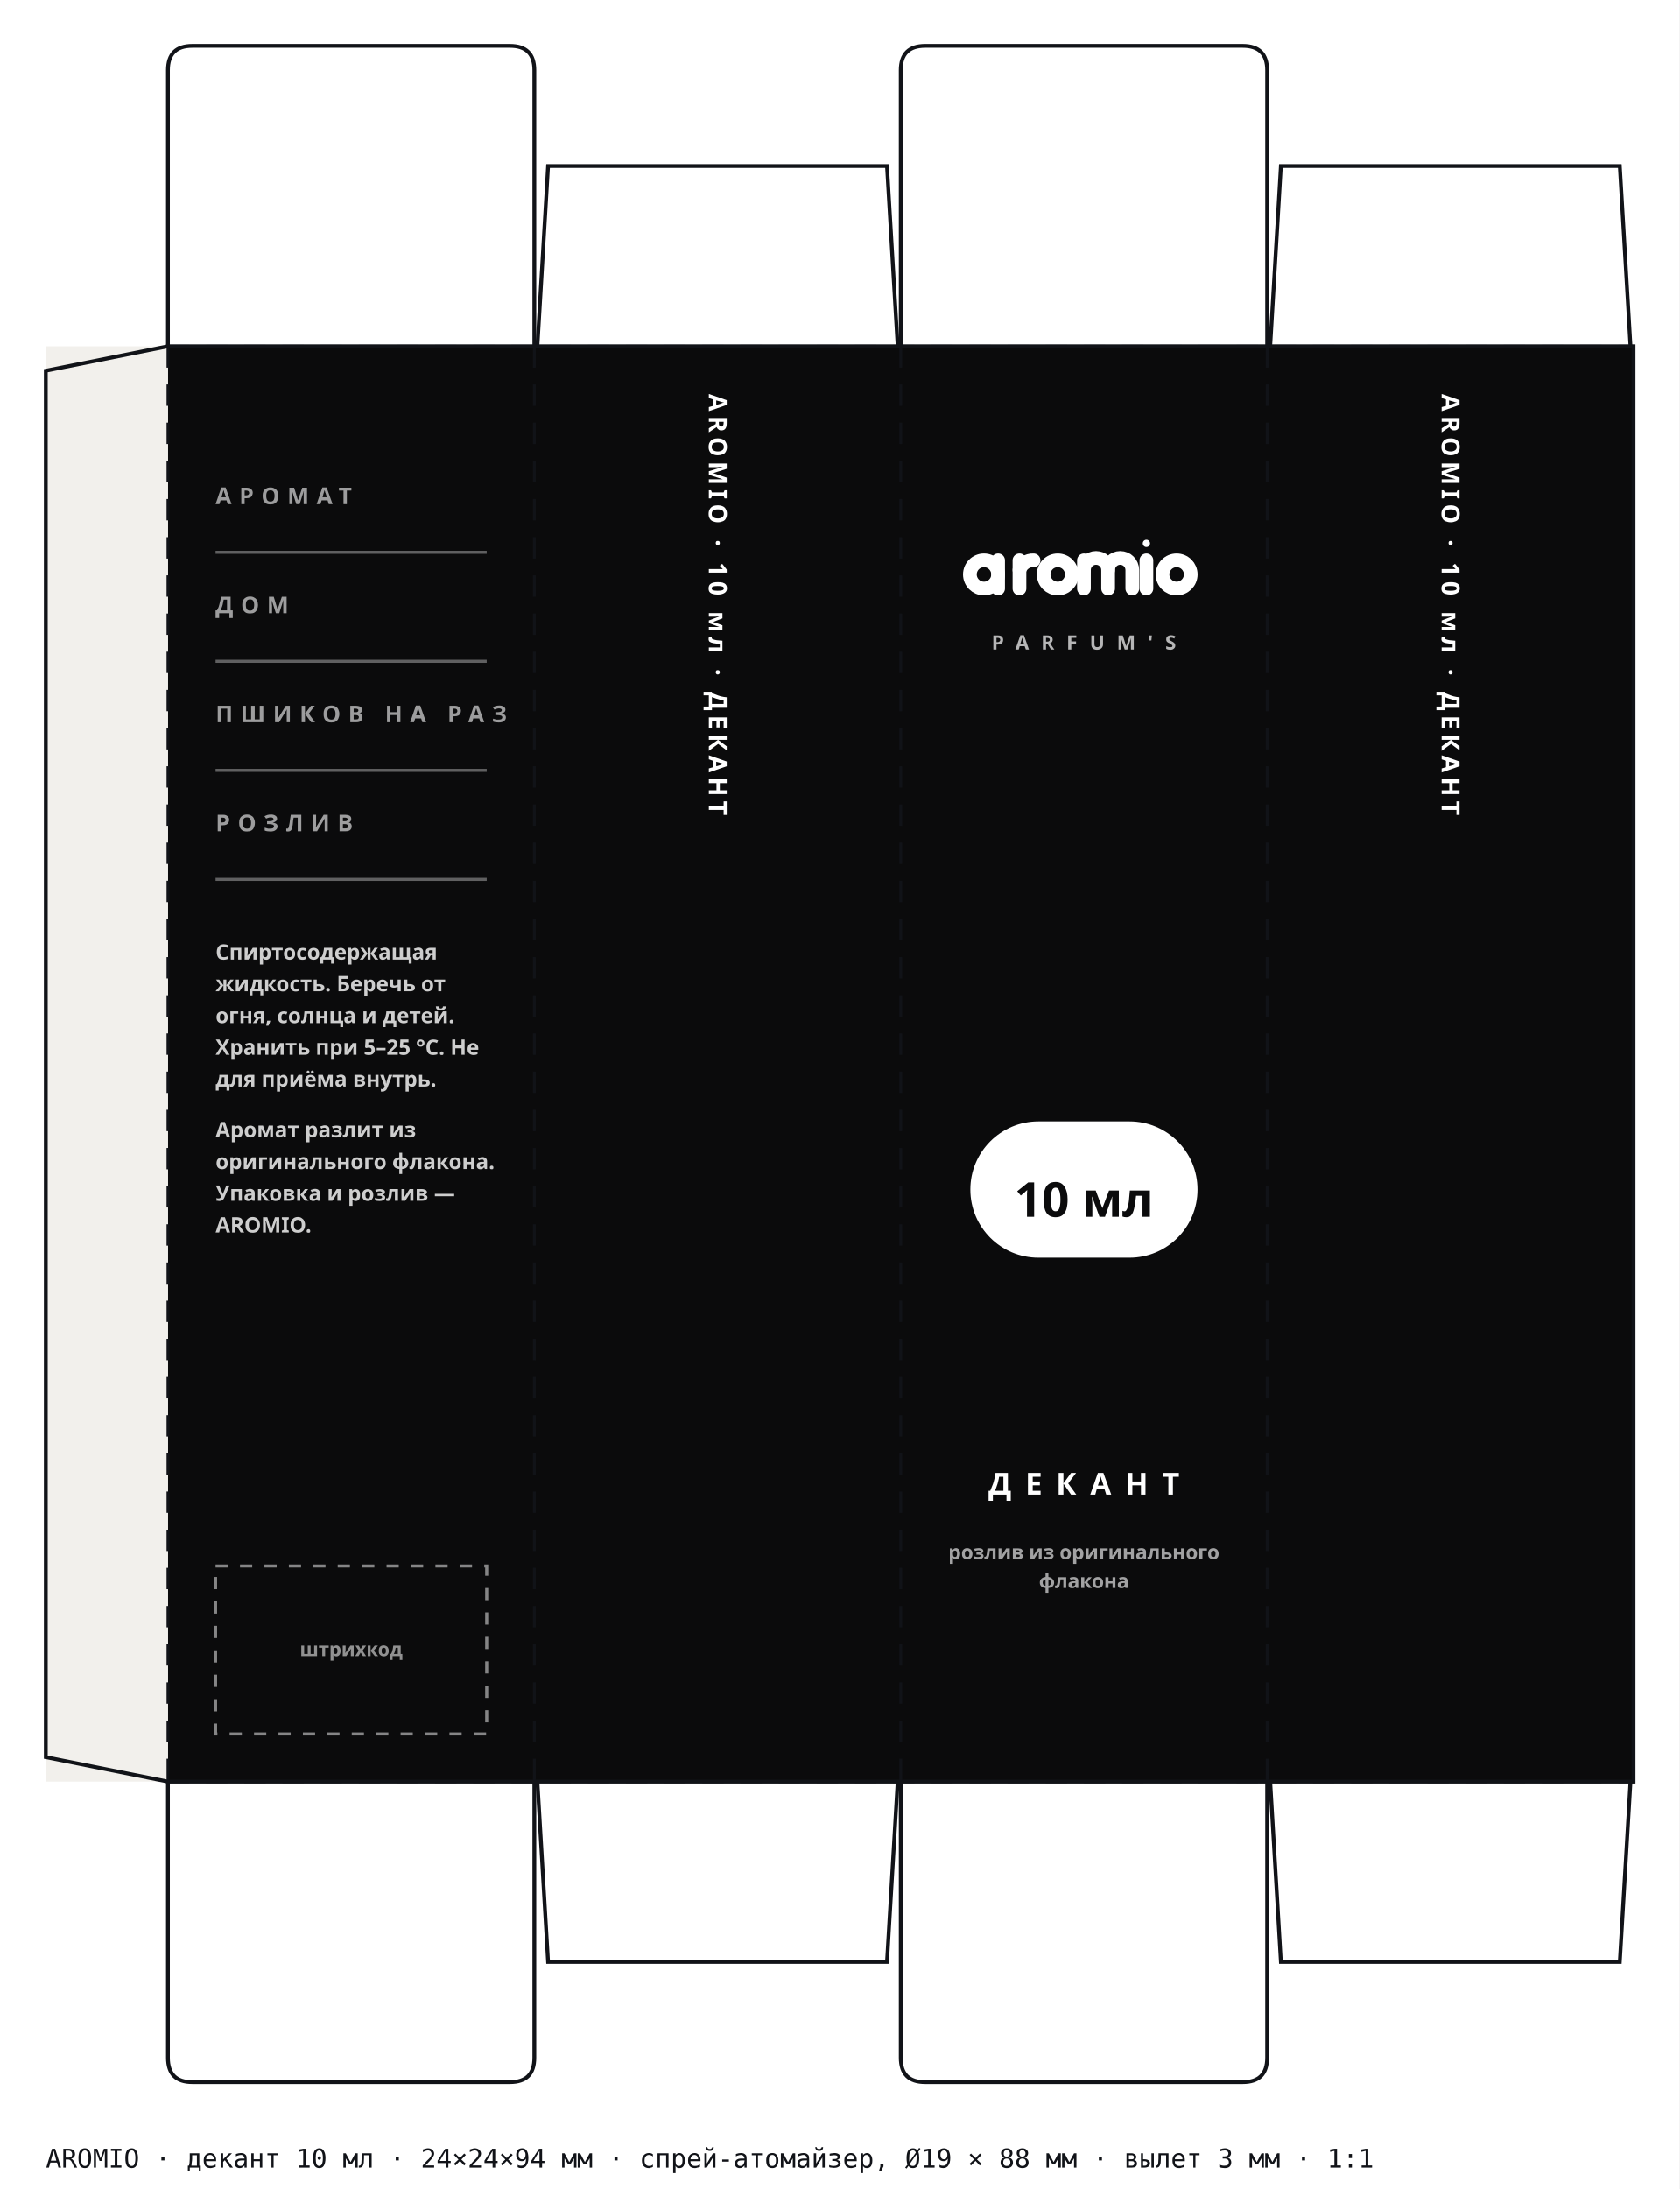
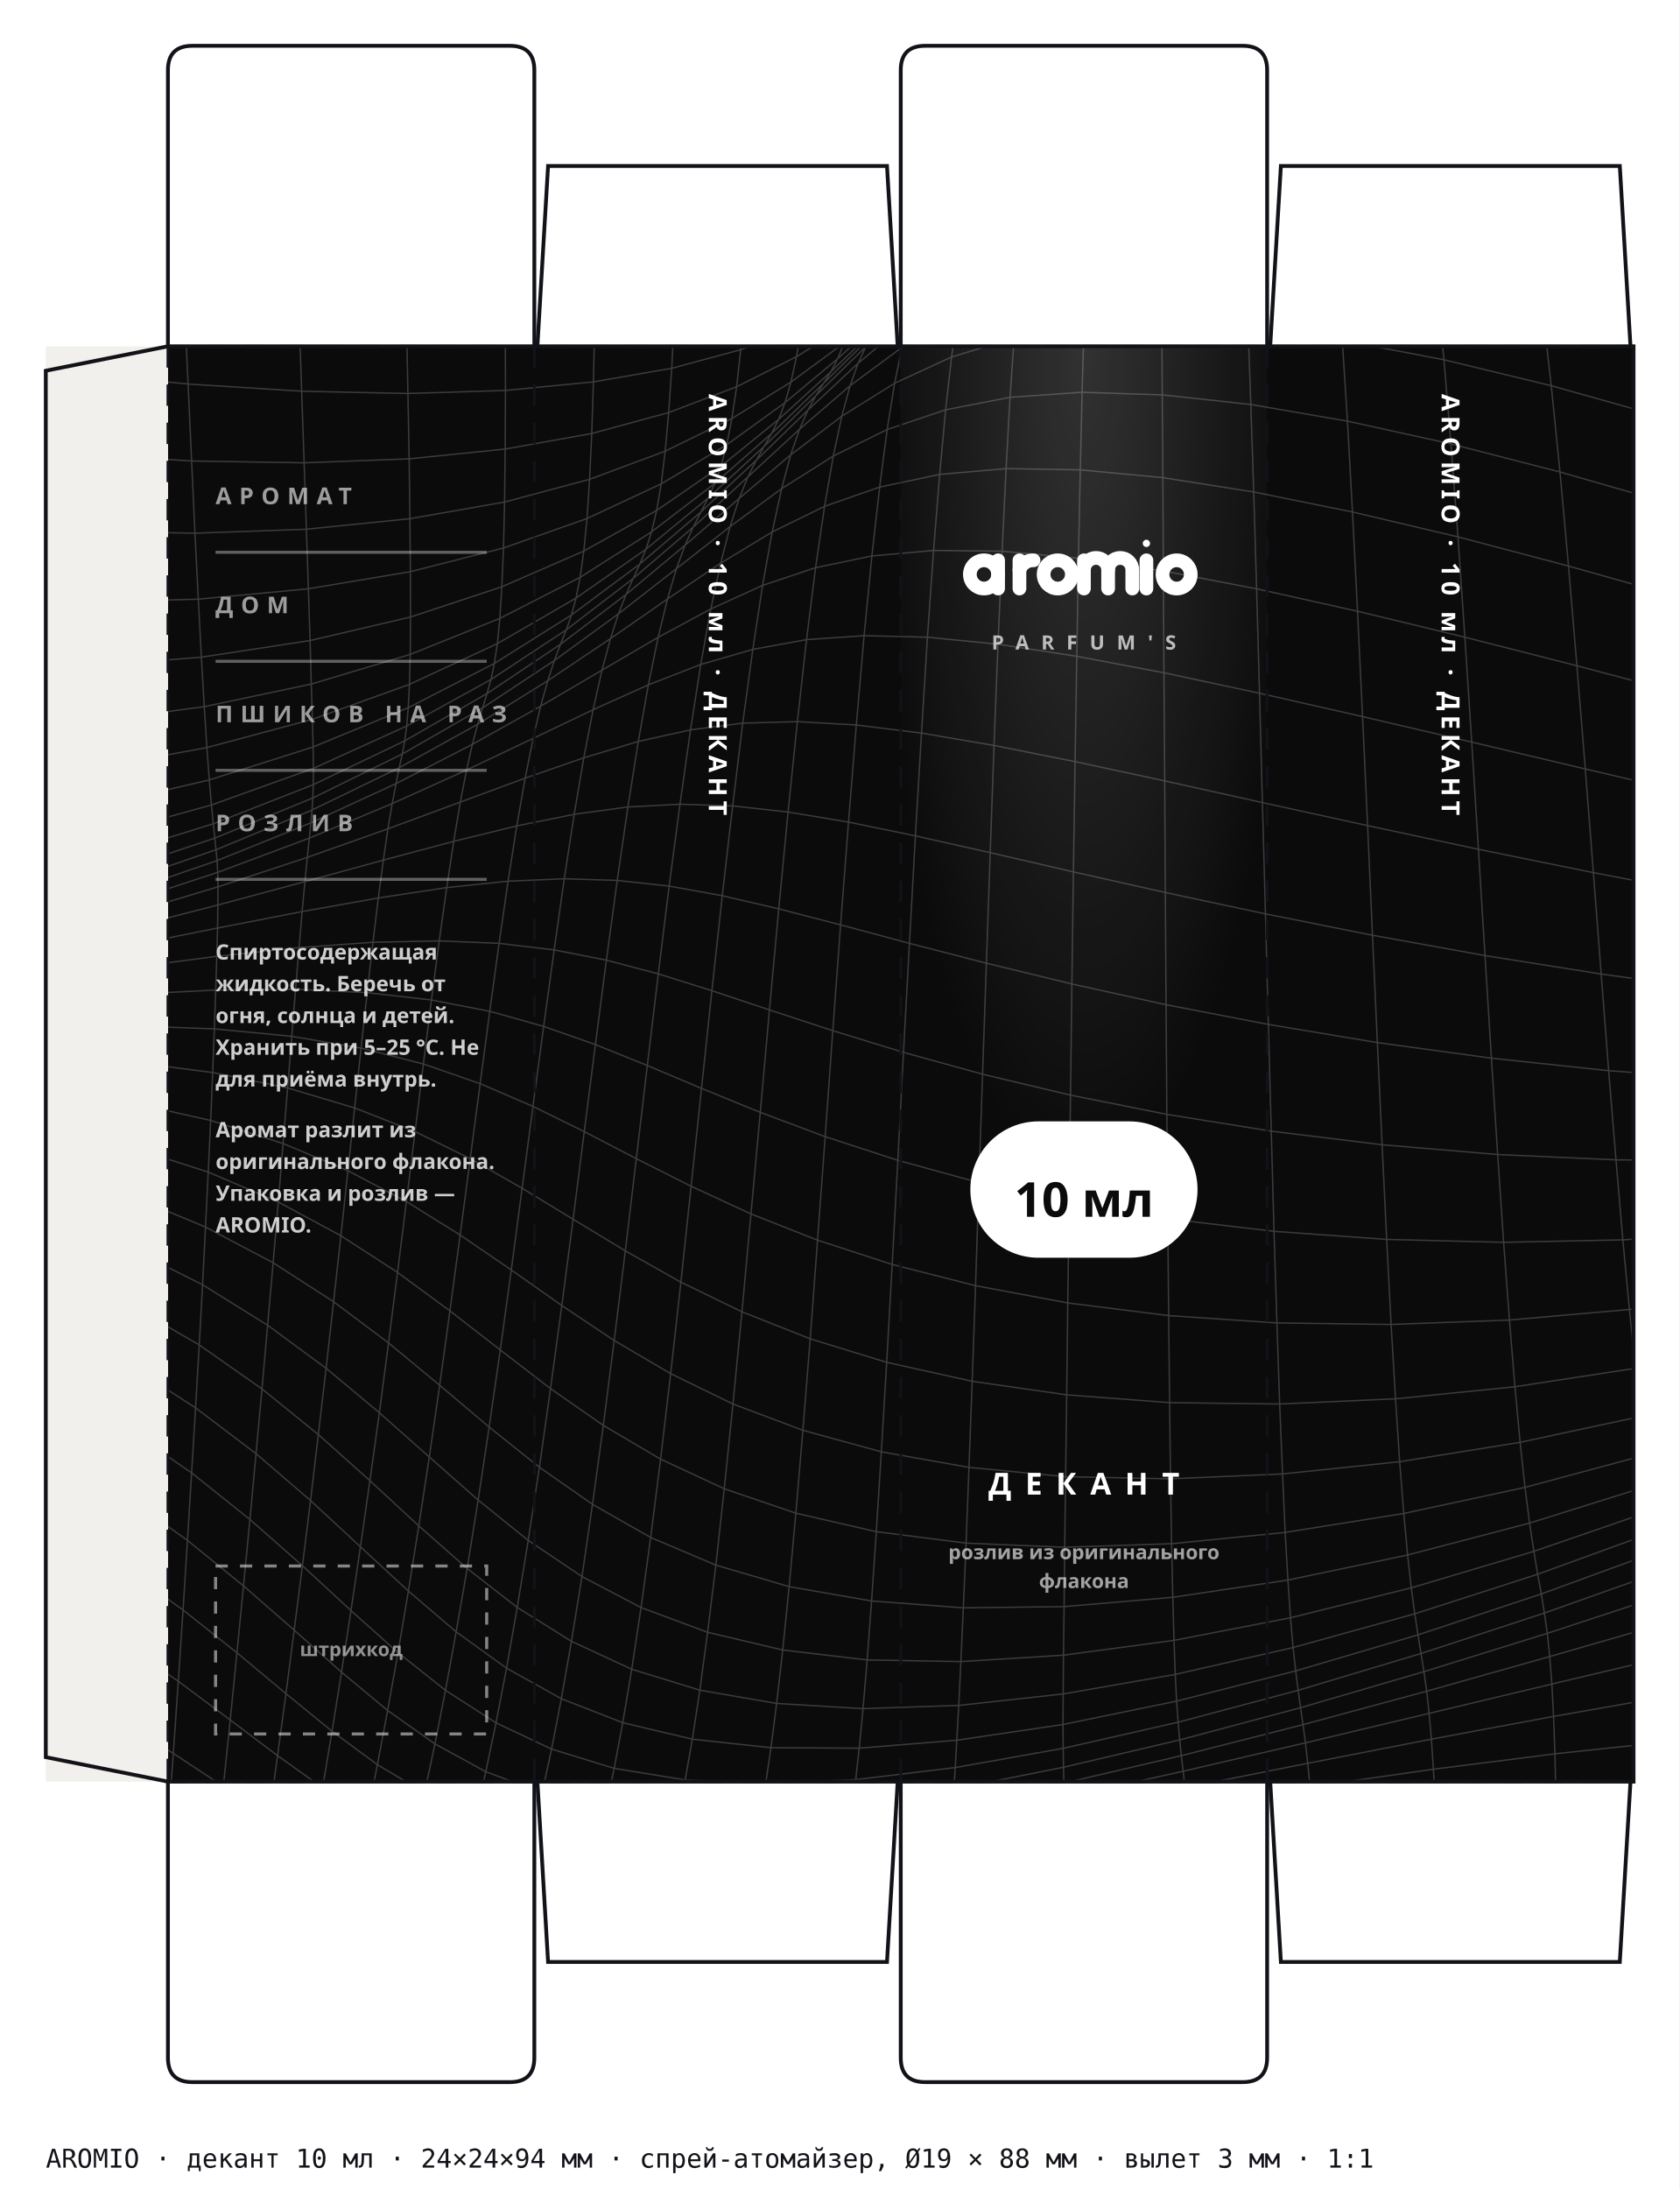
<svg xmlns="http://www.w3.org/2000/svg" width="110.00mm" height="143.36mm" viewBox="0 0 110.00 143.36">
  <rect width="110.00" height="143.36" fill="#ffffff" />
  <rect x="11.00" y="22.68" width="96.00" height="94.00" fill="#0b0b0c" />
+   <clipPath id="body">
+     <rect x="11.00" y="22.68" width="96.00" height="94.00" />
+   </clipPath>
+   <g clip-path="url(#body)">
+     <path d="M-4.36,7.64 L3.72,9.02 L11.65,10.34 L19.26,11.55 L26.42,12.61 L33.04,13.47 L39.03,14.09 L44.39,14.45 L49.10,14.54 L53.24,14.34 L56.88,13.86 L60.14,13.12 L63.17,12.15 L66.11,10.98 L69.13,9.66 L72.36,8.23 L75.94,6.76 L79.97,5.30 L84.53,3.92 L89.65,2.66 L95.32,1.59 L101.49,0.76 L108.10,0.20 L115.03,-0.05 L122.14,0.02 M-4.12,12.31 L3.96,13.63 L11.85,14.84 L19.42,15.87 L26.52,16.69 L33.08,17.26 L39.01,17.56 L44.29,17.56 L48.95,17.27 L53.04,16.68 L56.65,15.81 L59.90,14.70 L62.94,13.38 L65.91,11.89 L68.97,10.29 L72.27,8.64 L75.94,6.99 L80.06,5.42 L84.72,3.98 L89.93,2.73 L95.69,1.73 L101.95,1.02 L108.62,0.63 L115.59,0.59 L122.72,0.91 M-3.83,17.72 L4.23,18.93 L12.08,19.96 L19.59,20.74 L26.63,21.25 L33.10,21.46 L38.95,21.35 L44.16,20.92 L48.75,20.17 L52.79,19.13 L56.36,17.82 L59.60,16.29 L62.65,14.58 L65.66,12.75 L68.79,10.86 L72.17,8.98 L75.94,7.17 L80.17,5.51 L84.94,4.05 L90.27,2.84 L96.14,1.95 L102.49,1.41 L109.23,1.24 L116.24,1.47 L123.40,2.09 M-3.52,23.31 L4.51,24.37 L12.32,25.15 L19.76,25.62 L26.72,25.77 L33.11,25.57 L38.87,25.01 L44.00,24.12 L48.52,22.90 L52.50,21.39 L56.04,19.64 L59.27,17.69 L62.34,15.60 L65.39,13.45 L68.59,11.31 L72.06,9.24 L75.94,7.31 L80.29,5.60 L85.19,4.16 L90.64,3.05 L96.62,2.31 L103.06,1.98 L109.88,2.08 L116.95,2.60 L124.12,3.55 M-3.21,28.87 L4.79,29.70 L12.55,30.19 L19.92,30.31 L26.80,30.05 L33.09,29.41 L38.76,28.39 L43.80,27.02 L48.25,25.33 L52.17,23.36 L55.68,21.18 L58.91,18.85 L62.00,16.43 L65.11,14.01 L68.38,11.65 L71.95,9.45 L75.94,7.46 L80.43,5.75 L85.45,4.39 L91.03,3.43 L97.13,2.89 L103.67,2.81 L110.56,3.19 L117.67,4.04 L124.87,5.32 M-2.88,34.22 L5.08,34.77 L12.77,34.92 L20.07,34.66 L26.85,33.97 L33.05,32.88 L38.62,31.39 L43.57,29.55 L47.94,27.41 L51.81,25.02 L55.29,22.46 L58.52,19.79 L61.64,17.09 L64.80,14.46 L68.16,11.97 L71.84,9.69 L75.95,7.70 L80.57,6.07 L85.73,4.84 L91.44,4.07 L97.65,3.78 L104.29,3.98 L111.26,4.67 L118.42,5.84 L125.63,7.45 M-2.55,39.22 L5.36,39.45 L12.99,39.24 L20.20,38.56 L26.88,37.44 L32.98,35.89 L38.45,33.96 L43.31,31.69 L47.60,29.13 L51.42,26.37 L54.87,23.49 L58.10,20.55 L61.25,17.66 L64.48,14.89 L67.93,12.33 L71.72,10.06 L75.96,8.14 L80.72,6.64 L86.02,5.61 L91.86,5.08 L98.19,5.06 L104.94,5.56 L111.98,6.58 L119.18,8.07 L126.40,10.00 M-2.22,43.76 L5.64,43.64 L13.19,43.04 L20.31,41.95 L26.89,40.41 L32.87,38.43 L38.24,36.09 L43.01,33.43 L47.23,30.53 L51.00,27.47 L54.43,24.34 L57.66,21.22 L60.85,18.21 L64.15,15.39 L67.69,12.85 L71.60,10.66 L75.98,8.89 L80.88,7.59 L86.32,6.80 L92.30,6.55 L98.75,6.83 L105.59,7.65 L112.70,8.98 L119.94,10.78 L127.17,13.00 M-1.89,47.76 L5.91,47.28 L13.38,46.28 L20.39,44.80 L26.87,42.86 L32.74,40.50 L38.00,37.81 L42.68,34.83 L46.82,31.66 L50.54,28.39 L53.95,25.10 L57.20,21.90 L60.43,18.87 L63.80,16.09 L67.45,13.66 L71.48,11.63 L76.00,10.08 L81.04,9.03 L86.63,8.53 L92.74,8.58 L99.31,9.18 L106.25,10.32 L113.43,11.95 L120.71,14.02 L127.94,16.48 M-1.55,51.16 L6.18,50.32 L13.55,48.96 L20.46,47.11 L26.82,44.82 L32.58,42.15 L37.73,39.17 L42.31,35.97 L46.38,32.62 L50.05,29.24 L53.45,25.90 L56.71,22.71 L60.00,19.76 L63.45,17.12 L67.20,14.88 L71.36,13.09 L76.02,11.81 L81.21,11.06 L86.95,10.88 L93.19,11.25 L99.88,12.17 L106.91,13.60 L114.16,15.50 L121.47,17.81 L128.70,20.45 M-1.22,53.96 L6.43,52.78 L13.71,51.08 L20.51,48.92 L26.74,46.35 L32.38,43.45 L37.43,40.28 L41.91,36.94 L45.91,33.53 L49.54,30.14 L52.92,26.86 L56.21,23.79 L59.54,21.01 L63.08,18.60 L66.95,16.63 L71.24,15.14 L76.04,14.19 L81.38,13.78 L87.27,13.93 L93.65,14.63 L100.46,15.84 L107.58,17.54 L114.88,19.66 L122.23,22.13 L129.45,24.89 M-0.88,56.19 L6.68,54.70 L13.85,52.72 L20.53,50.32 L26.64,47.55 L32.16,44.50 L37.09,41.25 L41.47,37.89 L45.41,34.52 L48.99,31.23 L52.37,28.11 L55.68,25.26 L59.08,22.75 L62.71,20.65 L66.69,19.02 L71.12,17.89 L76.07,17.30 L81.56,17.24 L87.59,17.73 L94.11,18.73 L101.03,20.21 L108.24,22.12 L115.60,24.40 L122.97,26.97 L130.19,29.75 M-0.56,57.88 L6.91,56.14 L13.97,53.95 L20.52,51.39 L26.51,48.52 L31.90,45.42 L36.71,42.20 L41.01,38.93 L44.87,35.71 L48.42,32.64 L51.79,29.79 L55.14,27.26 L58.60,25.10 L62.33,23.38 L66.43,22.13 L71.00,21.40 L76.10,21.18 L81.75,21.49 L87.92,22.29 L94.58,23.56 L101.61,25.26 L108.90,27.31 L116.31,29.67 L123.70,32.25 L130.90,34.96 M-0.23,59.13 L7.13,57.21 L14.07,54.89 L20.49,52.26 L26.35,49.38 L31.61,46.36 L36.31,43.26 L40.51,40.20 L44.31,37.24 L47.82,34.49 L51.20,32.00 L54.58,29.87 L58.11,28.13 L61.94,26.84 L66.16,26.02 L70.88,25.69 L76.13,25.86 L81.93,26.49 L88.26,27.58 L95.04,29.07 L102.18,30.91 L109.55,33.03 L117.01,35.38 L124.41,37.87 L131.59,40.42 M0.08,60.04 L7.34,58.01 L14.15,55.65 L20.44,53.05 L26.15,50.28 L31.29,47.43 L35.88,44.58 L39.99,41.82 L43.72,39.23 L47.21,36.88 L50.58,34.84 L54.01,33.16 L57.62,31.90 L61.55,31.07 L65.90,30.69 L70.76,30.77 L76.17,31.28 L82.12,32.22 L88.59,33.53 L95.50,35.16 L102.74,37.07 L110.19,39.17 L117.69,41.41 L125.10,43.71 L132.26,46.00 M0.39,60.72 L7.54,58.66 L14.22,56.36 L20.36,53.89 L25.94,51.32 L30.94,48.75 L35.41,46.25 L39.43,43.89 L43.11,41.74 L46.56,39.88 L49.95,38.34 L53.42,37.18 L57.11,36.41 L61.15,36.05 L65.64,36.10 L70.64,36.56 L76.20,37.39 L82.31,38.56 L88.92,40.03 L95.95,41.73 L103.29,43.60 L110.81,45.59 L118.35,47.63 L125.76,49.64 L132.89,51.56 M0.70,61.28 L7.71,59.29 L14.26,57.13 L20.26,54.89 L25.69,52.63 L30.56,50.43 L34.92,48.36 L38.85,46.48 L42.47,44.85 L45.90,43.52 L49.31,42.53 L52.83,41.89 L56.60,41.63 L60.75,41.73 L65.37,42.19 L70.53,42.98 L76.24,44.06 L82.50,45.40 L89.25,46.93 L96.40,48.60 L103.84,50.36 L111.42,52.13 L118.99,53.85 L126.39,55.48 L133.49,56.95 M0.99,61.84 L7.88,60.00 L14.28,58.08 L20.13,56.15 L25.41,54.28 L30.15,52.53 L34.40,50.96 L38.24,49.63 L41.81,48.56 L45.23,47.80 L48.65,47.36 L52.23,47.26 L56.09,47.48 L60.36,48.01 L65.11,48.82 L70.42,49.88 L76.29,51.14 L82.69,52.56 L89.58,54.07 L96.84,55.62 L104.37,57.15 L112.00,58.60 L119.60,59.93 L126.99,61.08 L134.05,62.02 M1.27,62.49 L8.02,60.88 L14.27,59.27 L19.97,57.74 L25.11,56.33 L29.72,55.10 L33.85,54.09 L37.61,53.33 L41.13,52.85 L44.54,52.67 L47.99,52.78 L51.62,53.18 L55.58,53.84 L59.96,54.74 L64.86,55.84 L70.31,57.10 L76.33,58.45 L82.89,59.85 L89.90,61.25 L97.27,62.58 L104.88,63.79 L112.56,64.85 L120.18,65.69 L127.56,66.31 L134.57,66.66 M1.54,63.30 L8.15,62.00 L14.25,60.78 L19.79,59.70 L24.78,58.81 L29.26,58.13 L33.28,57.71 L36.96,57.55 L40.43,57.66 L43.83,58.03 L47.31,58.66 L51.01,59.52 L55.06,60.57 L59.57,61.78 L64.61,63.08 L70.21,64.44 L76.38,65.80 L83.08,67.09 L90.22,68.28 L97.69,69.30 L105.37,70.12 L113.10,70.69 L120.72,71.00 L128.09,71.02 L135.05,70.75 M1.80,64.35 L8.26,63.41 L14.20,62.63 L19.59,62.06 L24.43,61.71 L28.77,61.62 L32.69,61.78 L36.30,62.21 L39.72,62.88 L43.12,63.78 L46.63,64.88 L50.40,66.14 L54.55,67.50 L59.18,68.92 L64.36,70.35 L70.12,71.72 L76.43,72.98 L83.27,74.08 L90.53,74.97 L98.10,75.61 L105.85,75.96 L113.61,76.01 L121.24,75.73 L128.57,75.14 L135.48,74.24 M2.04,65.66 L8.35,65.13 L14.13,64.84 L19.36,64.79 L24.05,65.01 L28.26,65.49 L32.08,66.23 L35.61,67.22 L39.00,68.41 L42.40,69.78 L45.95,71.28 L49.80,72.85 L54.05,74.44 L58.81,75.99 L64.12,77.45 L70.03,78.74 L76.49,79.82 L83.45,80.64 L90.83,81.17 L98.49,81.36 L106.30,81.20 L114.09,80.69 L121.71,79.82 L129.01,78.62 L135.86,77.11 M2.27,67.26 L8.42,67.18 L14.04,67.38 L19.11,67.87 L23.65,68.64 L27.73,69.68 L31.45,70.97 L34.91,72.46 L38.27,74.11 L41.68,75.88 L45.27,77.69 L49.19,79.50 L53.55,81.22 L58.44,82.81 L63.90,84.20 L69.94,85.33 L76.55,86.16 L83.64,86.64 L91.12,86.74 L98.87,86.45 L106.73,85.76 L114.54,84.69 L122.15,83.24 L129.41,81.45 L136.18,79.38 M2.48,69.15 L8.48,69.54 L13.93,70.24 L18.84,71.25 L23.23,72.56 L27.19,74.11 L30.80,75.88 L34.20,77.82 L37.54,79.85 L40.96,81.92 L44.60,83.97 L48.60,85.91 L53.07,87.68 L58.08,89.22 L63.68,90.46 L69.87,91.35 L76.61,91.86 L83.82,91.95 L91.41,91.61 L99.23,90.82 L107.13,89.61 L114.95,87.99 L122.54,86.00 L129.75,83.70 L136.46,81.14 M2.68,71.34 L8.51,72.19 L13.80,73.38 L18.54,74.89 L22.79,76.67 L26.62,78.69 L30.14,80.88 L33.49,83.17 L36.80,85.50 L40.23,87.79 L43.93,89.96 L48.01,91.95 L52.59,93.67 L57.73,95.08 L63.47,96.10 L69.80,96.71 L76.67,96.85 L84.01,96.53 L91.68,95.73 L99.57,94.46 L107.50,92.76 L115.33,90.65 L122.89,88.19 L130.05,85.45 L136.68,82.50 M2.86,73.82 L8.52,75.12 L13.64,76.76 L18.23,78.72 L22.33,80.93 L26.04,83.33 L29.47,85.85 L32.77,88.41 L36.06,90.94 L39.52,93.35 L43.27,95.56 L47.44,97.50 L52.13,99.10 L57.40,100.31 L63.28,101.06 L69.74,101.33 L76.74,101.10 L84.18,100.36 L91.95,99.12 L99.89,97.41 L107.85,95.27 L115.67,92.75 L123.20,89.91 L130.29,86.84 L136.84,83.62 M3.02,76.59 L8.51,78.30 L13.46,80.36 L17.89,82.70 L21.85,85.25 L25.45,87.95 L28.80,90.72 L32.04,93.46 L35.33,96.09 L38.81,98.52 L42.62,100.69 L46.89,102.50 L51.69,103.91 L57.09,104.85 L63.10,105.30 L69.70,105.22 L76.82,104.61 L84.36,103.48 L92.20,101.84 L100.19,99.75 L108.17,97.25 L115.97,94.42 L123.45,91.31 L130.48,88.04 L136.94,84.67 M3.16,79.65 L8.49,81.74 L13.27,84.14 L17.53,86.79 L21.36,89.61 L24.85,92.52 L28.12,95.42 L31.32,98.24 L34.60,100.88 L38.12,103.25 L41.99,105.28 L46.35,106.90 L51.27,108.06 L56.80,108.71 L62.94,108.82 L69.66,108.40 L76.90,107.43 L84.53,105.95 L92.44,103.99 L100.47,101.60 L108.45,98.85 L116.23,95.81 L123.66,92.56 L130.61,89.21 L136.98,85.84 M3.28,83.02 L8.43,85.41 L13.05,88.08 L17.16,90.96 L20.85,93.95 L24.23,96.97 L27.43,99.93 L30.60,102.72 L33.88,105.27 L37.43,107.49 L41.38,109.32 L45.84,110.69 L50.87,111.56 L56.53,111.90 L62.80,111.69 L69.64,110.94 L76.98,109.66 L84.70,107.90 L92.67,105.69 L100.72,103.10 L108.70,100.20 L116.45,97.08 L123.82,93.83 L130.69,90.54 L136.97,87.30 M3.38,86.71 L8.36,89.33 L12.81,92.20 L16.77,95.20 L20.34,98.27 L23.61,101.30 L26.75,104.20 L29.88,106.87 L33.18,109.25 L36.77,111.25 L40.79,112.82 L45.35,113.90 L50.50,114.46 L56.28,114.49 L62.67,113.97 L69.63,112.94 L77.07,111.41 L84.87,109.43 L92.88,107.07 L100.96,104.39 L108.92,101.48 L116.63,98.41 L123.93,95.28 L130.71,92.18 L136.89,89.21 M3.46,90.73 L8.27,93.51 L12.55,96.46 L16.37,99.51 L19.81,102.54 L22.99,105.48 L26.07,108.23 L29.18,110.70 L32.49,112.83 L36.13,114.55 L40.23,115.81 L44.88,116.57 L50.15,116.82 L56.05,116.55 L62.57,115.76 L69.64,114.50 L77.17,112.79 L85.03,110.70 L93.08,108.29 L101.16,105.64 L109.11,102.82 L116.76,99.93 L123.99,97.05 L130.68,94.27 L136.75,91.67 M3.51,95.09 L8.16,97.93 L12.28,100.88 L15.95,103.86 L19.27,106.76 L22.37,109.51 L25.39,112.02 L28.49,114.21 L31.82,116.03 L35.51,117.41 L39.69,118.34 L44.45,118.77 L49.83,118.72 L55.85,118.17 L62.48,117.17 L69.66,115.74 L77.27,113.95 L85.19,111.84 L93.27,109.48 L101.35,106.97 L109.26,104.37 L116.85,101.78 L123.99,99.26 L130.58,96.90 L136.55,94.77 M3.54,99.79 L8.02,102.59 L11.99,105.44 L15.52,108.24 L18.73,110.92 L21.75,113.38 L24.72,115.57 L27.81,117.41 L31.17,118.86 L34.92,119.88 L39.19,120.46 L44.05,120.57 L49.55,120.23 L55.68,119.46 L62.42,118.30 L69.69,116.78 L77.38,114.98 L85.35,112.95 L93.45,110.76 L101.51,108.49 L109.38,106.22 L116.90,104.02 L123.95,101.96 L130.43,100.11 L136.29,98.52 M3.55,104.81 L7.86,107.47 L11.68,110.11 L15.08,112.64 L18.18,114.98 L21.13,117.08 L24.07,118.88 L27.16,120.31 L30.54,121.36 L34.36,122.00 L38.72,122.22 L43.68,122.02 L49.29,121.44 L55.54,120.50 L62.39,119.24 L69.75,117.72 L77.50,116.00 L85.51,114.14 L93.61,112.21 L101.65,110.29 L109.46,108.44 L116.90,106.72 L123.86,105.19 L130.23,103.90 L135.97,102.89 M3.53,110.10 L7.69,112.51 L11.35,114.83 L14.63,116.99 L17.64,118.93 L20.52,120.59 L23.43,121.94 L26.52,122.93 L29.95,123.55 L33.83,123.79 L38.28,123.67 L43.35,123.20 L49.07,122.42 L55.43,121.36 L62.38,120.08 L69.82,118.63 L77.62,117.08 L85.66,115.48 L93.76,113.90 L101.76,112.41 L109.51,111.05 L116.86,109.87 L123.71,108.92 L129.97,108.24 L135.59,107.83 M3.49,115.57 L7.49,117.64 L11.01,119.55 L14.17,121.26 L17.09,122.72 L19.91,123.88 L22.80,124.73 L25.91,125.25 L29.38,125.43 L33.34,125.30 L37.88,124.86 L43.06,124.16 L48.89,123.23 L55.36,122.12 L62.40,120.89 L69.91,119.59 L77.76,118.28 L85.81,117.02 L93.89,115.87 L101.85,114.86 L109.52,114.04 L116.78,113.45 L123.52,113.11 L129.65,113.03 L135.16,113.22 M3.42,121.14 L7.27,122.76 L10.66,124.19 L13.71,125.37 L16.54,126.28 L19.32,126.91 L22.20,127.24 L25.33,127.27 L28.85,127.03 L32.89,126.54 L37.53,125.82 L42.81,124.94 L48.75,123.92 L55.32,122.83 L62.44,121.72 L70.01,120.65 L77.90,119.65 L85.96,118.79 L94.02,118.11 L101.91,117.64 L109.51,117.40 L116.66,117.41 L123.27,117.67 L129.29,118.19 L134.67,118.94 M3.33,126.67 L7.03,127.77 L10.29,128.63 L13.24,129.23 L16.00,129.56 L18.74,129.62 L21.61,129.43 L24.77,128.99 L28.36,128.35 L32.48,127.54 L37.21,126.60 L42.60,125.59 L48.65,124.55 L55.31,123.55 L62.51,122.62 L70.14,121.83 L78.06,121.21 L86.11,120.80 L94.13,120.63 L101.96,120.71 L109.45,121.06 L116.49,121.66 L122.98,122.51 L128.87,123.58 L134.13,124.84 M3.21,132.02 L6.77,132.52 L9.91,132.77 L12.76,132.76 L15.46,132.49 L18.18,131.99 L21.05,131.29 L24.25,130.41 L27.90,129.41 L32.11,128.33 L36.94,127.23 L42.44,126.16 L48.59,125.17 L55.34,124.31 L62.62,123.64 L70.29,123.19 L78.22,122.98 L86.25,123.05 L94.22,123.41 L101.98,124.05 L109.37,124.97 L116.29,126.14 L122.65,127.52 L128.40,129.09 L133.53,130.78 M3.07,137.04 L6.49,136.91 L9.52,136.52 L12.29,135.88 L14.94,135.03 L17.63,133.99 L20.52,132.81 L23.77,131.54 L27.49,130.24 L31.78,128.96 L36.72,127.77 L42.32,126.70 L48.57,125.83 L55.41,125.19 L62.75,124.81 L70.46,124.74 L78.39,124.99 L86.40,125.55 L94.31,126.44 L101.97,127.62 L109.26,129.07 L116.05,130.76 L122.27,132.62 L127.88,134.60 L132.89,136.65 M-4.36,7.64 L-4.12,12.31 L-3.83,17.72 L-3.52,23.31 L-3.21,28.87 L-2.88,34.22 L-2.55,39.22 L-2.22,43.76 L-1.89,47.76 L-1.55,51.16 L-1.22,53.96 L-0.88,56.19 L-0.56,57.88 L-0.23,59.13 L0.08,60.04 L0.39,60.72 L0.70,61.28 L0.99,61.84 L1.27,62.49 L1.54,63.30 L1.80,64.35 L2.04,65.66 L2.27,67.26 L2.48,69.15 L2.68,71.34 L2.86,73.82 L3.02,76.59 L3.16,79.65 L3.28,83.02 L3.38,86.71 L3.46,90.73 L3.51,95.09 L3.54,99.79 L3.55,104.81 L3.53,110.10 L3.49,115.57 L3.42,121.14 L3.33,126.67 L3.21,132.02 L3.07,137.04 M3.72,9.02 L3.96,13.63 L4.23,18.93 L4.51,24.37 L4.79,29.70 L5.08,34.77 L5.36,39.45 L5.64,43.64 L5.91,47.28 L6.18,50.32 L6.43,52.78 L6.68,54.70 L6.91,56.14 L7.13,57.21 L7.34,58.01 L7.54,58.66 L7.71,59.29 L7.88,60.00 L8.02,60.88 L8.15,62.00 L8.26,63.41 L8.35,65.13 L8.42,67.18 L8.48,69.54 L8.51,72.19 L8.52,75.12 L8.51,78.30 L8.49,81.74 L8.43,85.41 L8.36,89.33 L8.27,93.51 L8.16,97.93 L8.02,102.59 L7.86,107.47 L7.69,112.51 L7.49,117.64 L7.27,122.76 L7.03,127.77 L6.77,132.52 L6.49,136.91 M11.65,10.34 L11.85,14.84 L12.08,19.96 L12.32,25.15 L12.55,30.19 L12.77,34.92 L12.99,39.24 L13.19,43.04 L13.38,46.28 L13.55,48.96 L13.71,51.08 L13.85,52.72 L13.97,53.95 L14.07,54.89 L14.15,55.65 L14.22,56.36 L14.26,57.13 L14.28,58.08 L14.27,59.27 L14.25,60.78 L14.20,62.63 L14.13,64.84 L14.04,67.38 L13.93,70.24 L13.80,73.38 L13.64,76.76 L13.46,80.36 L13.27,84.14 L13.05,88.08 L12.81,92.20 L12.55,96.46 L12.28,100.88 L11.99,105.44 L11.68,110.11 L11.35,114.83 L11.01,119.55 L10.66,124.19 L10.29,128.63 L9.91,132.77 L9.52,136.52 M19.26,11.55 L19.42,15.87 L19.59,20.74 L19.76,25.62 L19.92,30.31 L20.07,34.66 L20.20,38.56 L20.31,41.95 L20.39,44.80 L20.46,47.11 L20.51,48.92 L20.53,50.32 L20.52,51.39 L20.49,52.26 L20.44,53.05 L20.36,53.89 L20.26,54.89 L20.13,56.15 L19.97,57.74 L19.79,59.70 L19.59,62.06 L19.36,64.79 L19.11,67.87 L18.84,71.25 L18.54,74.89 L18.23,78.72 L17.89,82.70 L17.53,86.79 L17.16,90.96 L16.77,95.20 L16.37,99.51 L15.95,103.86 L15.52,108.24 L15.08,112.64 L14.63,116.99 L14.17,121.26 L13.71,125.37 L13.24,129.23 L12.76,132.76 L12.29,135.88 M26.42,12.61 L26.52,16.69 L26.63,21.25 L26.72,25.77 L26.80,30.05 L26.85,33.97 L26.88,37.44 L26.89,40.41 L26.87,42.86 L26.82,44.82 L26.74,46.35 L26.64,47.55 L26.51,48.52 L26.35,49.38 L26.15,50.28 L25.94,51.32 L25.69,52.63 L25.41,54.28 L25.11,56.33 L24.78,58.81 L24.43,61.71 L24.05,65.01 L23.65,68.64 L23.23,72.56 L22.79,76.67 L22.33,80.93 L21.85,85.25 L21.36,89.61 L20.85,93.95 L20.34,98.27 L19.81,102.54 L19.27,106.76 L18.73,110.92 L18.18,114.98 L17.64,118.93 L17.09,122.72 L16.54,126.28 L16.00,129.56 L15.46,132.49 L14.94,135.03 M33.04,13.47 L33.08,17.26 L33.10,21.46 L33.11,25.57 L33.09,29.41 L33.05,32.88 L32.98,35.89 L32.87,38.43 L32.74,40.50 L32.58,42.15 L32.38,43.45 L32.16,44.50 L31.90,45.42 L31.61,46.36 L31.29,47.43 L30.94,48.75 L30.56,50.43 L30.15,52.53 L29.72,55.10 L29.26,58.13 L28.77,61.62 L28.26,65.49 L27.73,69.68 L27.19,74.11 L26.62,78.69 L26.04,83.33 L25.45,87.95 L24.85,92.52 L24.23,96.97 L23.61,101.30 L22.99,105.48 L22.37,109.51 L21.75,113.38 L21.13,117.08 L20.52,120.59 L19.91,123.88 L19.32,126.91 L18.74,129.62 L18.18,131.99 L17.63,133.99 M39.03,14.09 L39.01,17.56 L38.95,21.35 L38.87,25.01 L38.76,28.39 L38.62,31.39 L38.45,33.96 L38.24,36.09 L38.00,37.81 L37.73,39.17 L37.43,40.28 L37.09,41.25 L36.71,42.20 L36.31,43.26 L35.88,44.58 L35.41,46.25 L34.92,48.36 L34.40,50.96 L33.85,54.09 L33.28,57.71 L32.69,61.78 L32.08,66.23 L31.45,70.97 L30.80,75.88 L30.14,80.88 L29.47,85.85 L28.80,90.72 L28.12,95.42 L27.43,99.93 L26.75,104.20 L26.07,108.23 L25.39,112.02 L24.72,115.57 L24.07,118.88 L23.43,121.94 L22.80,124.73 L22.20,127.24 L21.61,129.43 L21.05,131.29 L20.52,132.81 M44.39,14.45 L44.29,17.56 L44.16,20.92 L44.00,24.12 L43.80,27.02 L43.57,29.55 L43.31,31.69 L43.01,33.43 L42.68,34.83 L42.31,35.97 L41.91,36.94 L41.47,37.89 L41.01,38.93 L40.51,40.20 L39.99,41.82 L39.43,43.89 L38.85,46.48 L38.24,49.63 L37.61,53.33 L36.96,57.55 L36.30,62.21 L35.61,67.22 L34.91,72.46 L34.20,77.82 L33.49,83.17 L32.77,88.41 L32.04,93.46 L31.32,98.24 L30.60,102.72 L29.88,106.87 L29.18,110.70 L28.49,114.21 L27.81,117.41 L27.16,120.31 L26.52,122.93 L25.91,125.25 L25.33,127.27 L24.77,128.99 L24.25,130.41 L23.77,131.54 M49.10,14.54 L48.95,17.27 L48.75,20.17 L48.52,22.90 L48.25,25.33 L47.94,27.41 L47.60,29.13 L47.23,30.53 L46.82,31.66 L46.38,32.62 L45.91,33.53 L45.41,34.52 L44.87,35.71 L44.31,37.24 L43.72,39.23 L43.11,41.74 L42.47,44.85 L41.81,48.56 L41.13,52.85 L40.43,57.66 L39.72,62.88 L39.00,68.41 L38.27,74.11 L37.54,79.85 L36.80,85.50 L36.06,90.94 L35.33,96.09 L34.60,100.88 L33.88,105.27 L33.18,109.25 L32.49,112.83 L31.82,116.03 L31.17,118.86 L30.54,121.36 L29.95,123.55 L29.38,125.43 L28.85,127.03 L28.36,128.35 L27.90,129.41 L27.49,130.24 M53.24,14.34 L53.04,16.68 L52.79,19.13 L52.50,21.39 L52.17,23.36 L51.81,25.02 L51.42,26.37 L51.00,27.47 L50.54,28.39 L50.05,29.24 L49.54,30.14 L48.99,31.23 L48.42,32.64 L47.82,34.49 L47.21,36.88 L46.56,39.88 L45.90,43.52 L45.23,47.80 L44.54,52.67 L43.83,58.03 L43.12,63.78 L42.40,69.78 L41.68,75.88 L40.96,81.92 L40.23,87.79 L39.52,93.35 L38.81,98.52 L38.12,103.25 L37.43,107.49 L36.77,111.25 L36.13,114.55 L35.51,117.41 L34.92,119.88 L34.36,122.00 L33.83,123.79 L33.34,125.30 L32.89,126.54 L32.48,127.54 L32.11,128.33 L31.78,128.96 M56.88,13.86 L56.65,15.81 L56.36,17.82 L56.04,19.64 L55.68,21.18 L55.29,22.46 L54.87,23.49 L54.43,24.34 L53.95,25.10 L53.45,25.90 L52.92,26.86 L52.37,28.11 L51.79,29.79 L51.20,32.00 L50.58,34.84 L49.95,38.34 L49.31,42.53 L48.65,47.36 L47.99,52.78 L47.31,58.66 L46.63,64.88 L45.95,71.28 L45.27,77.69 L44.60,83.97 L43.93,89.96 L43.27,95.56 L42.62,100.69 L41.99,105.28 L41.38,109.32 L40.79,112.82 L40.23,115.81 L39.69,118.34 L39.19,120.46 L38.72,122.22 L38.28,123.67 L37.88,124.86 L37.53,125.82 L37.21,126.60 L36.94,127.23 L36.72,127.77 M60.14,13.12 L59.90,14.70 L59.60,16.29 L59.27,17.69 L58.91,18.85 L58.52,19.79 L58.10,20.55 L57.66,21.22 L57.20,21.90 L56.71,22.71 L56.21,23.79 L55.68,25.26 L55.14,27.26 L54.58,29.87 L54.01,33.16 L53.42,37.18 L52.83,41.89 L52.23,47.26 L51.62,53.18 L51.01,59.52 L50.40,66.14 L49.80,72.85 L49.19,79.50 L48.60,85.91 L48.01,91.95 L47.44,97.50 L46.89,102.50 L46.35,106.90 L45.84,110.69 L45.35,113.90 L44.88,116.57 L44.45,118.77 L44.05,120.57 L43.68,122.02 L43.35,123.20 L43.06,124.16 L42.81,124.94 L42.60,125.59 L42.44,126.16 L42.32,126.70 M63.17,12.15 L62.94,13.38 L62.65,14.58 L62.34,15.60 L62.00,16.43 L61.64,17.09 L61.25,17.66 L60.85,18.21 L60.43,18.87 L60.00,19.76 L59.54,21.01 L59.08,22.75 L58.60,25.10 L58.11,28.13 L57.62,31.90 L57.11,36.41 L56.60,41.63 L56.09,47.48 L55.58,53.84 L55.06,60.57 L54.55,67.50 L54.05,74.44 L53.55,81.22 L53.07,87.68 L52.59,93.67 L52.13,99.10 L51.69,103.91 L51.27,108.06 L50.87,111.56 L50.50,114.46 L50.15,116.82 L49.83,118.72 L49.55,120.23 L49.29,121.44 L49.07,122.42 L48.89,123.23 L48.75,123.92 L48.65,124.55 L48.59,125.17 L48.57,125.83 M66.11,10.98 L65.91,11.89 L65.66,12.75 L65.39,13.45 L65.11,14.01 L64.80,14.46 L64.48,14.89 L64.15,15.39 L63.80,16.09 L63.45,17.12 L63.08,18.60 L62.71,20.65 L62.33,23.38 L61.94,26.84 L61.55,31.07 L61.15,36.05 L60.75,41.73 L60.36,48.01 L59.96,54.74 L59.57,61.78 L59.18,68.92 L58.81,75.99 L58.44,82.81 L58.08,89.22 L57.73,95.08 L57.40,100.31 L57.09,104.85 L56.80,108.71 L56.53,111.90 L56.28,114.49 L56.05,116.55 L55.85,118.17 L55.68,119.46 L55.54,120.50 L55.43,121.36 L55.36,122.12 L55.32,122.83 L55.31,123.55 L55.34,124.31 L55.41,125.19 M69.13,9.66 L68.97,10.29 L68.79,10.86 L68.59,11.31 L68.38,11.65 L68.16,11.97 L67.93,12.33 L67.69,12.85 L67.45,13.66 L67.20,14.88 L66.95,16.63 L66.69,19.02 L66.43,22.13 L66.16,26.02 L65.90,30.69 L65.64,36.10 L65.37,42.19 L65.11,48.82 L64.86,55.84 L64.61,63.08 L64.36,70.35 L64.12,77.45 L63.90,84.20 L63.68,90.46 L63.47,96.10 L63.28,101.06 L63.10,105.30 L62.94,108.82 L62.80,111.69 L62.67,113.97 L62.57,115.76 L62.48,117.17 L62.42,118.30 L62.39,119.24 L62.38,120.08 L62.40,120.89 L62.44,121.72 L62.51,122.62 L62.62,123.64 L62.75,124.81 M72.36,8.23 L72.27,8.64 L72.17,8.98 L72.06,9.24 L71.95,9.45 L71.84,9.69 L71.72,10.06 L71.60,10.66 L71.48,11.63 L71.36,13.09 L71.24,15.14 L71.12,17.89 L71.00,21.40 L70.88,25.69 L70.76,30.77 L70.64,36.56 L70.53,42.98 L70.42,49.88 L70.31,57.10 L70.21,64.44 L70.12,71.72 L70.03,78.74 L69.94,85.33 L69.87,91.35 L69.80,96.71 L69.74,101.33 L69.70,105.22 L69.66,108.40 L69.64,110.94 L69.63,112.94 L69.64,114.50 L69.66,115.74 L69.69,116.78 L69.75,117.72 L69.82,118.63 L69.91,119.59 L70.01,120.65 L70.14,121.83 L70.29,123.19 L70.46,124.74 M75.94,6.76 L75.94,6.99 L75.94,7.17 L75.94,7.31 L75.94,7.46 L75.95,7.70 L75.96,8.14 L75.98,8.89 L76.00,10.08 L76.02,11.81 L76.04,14.19 L76.07,17.30 L76.10,21.18 L76.13,25.86 L76.17,31.28 L76.20,37.39 L76.24,44.06 L76.29,51.14 L76.33,58.45 L76.38,65.80 L76.43,72.98 L76.49,79.82 L76.55,86.16 L76.61,91.86 L76.67,96.85 L76.74,101.10 L76.82,104.61 L76.90,107.43 L76.98,109.66 L77.07,111.41 L77.17,112.79 L77.27,113.95 L77.38,114.98 L77.50,116.00 L77.62,117.08 L77.76,118.28 L77.90,119.65 L78.06,121.21 L78.22,122.98 L78.39,124.99 M79.97,5.30 L80.06,5.42 L80.17,5.51 L80.29,5.60 L80.43,5.75 L80.57,6.07 L80.72,6.64 L80.88,7.59 L81.04,9.03 L81.21,11.06 L81.38,13.78 L81.56,17.24 L81.75,21.49 L81.93,26.49 L82.12,32.22 L82.31,38.56 L82.50,45.40 L82.69,52.56 L82.89,59.85 L83.08,67.09 L83.27,74.08 L83.45,80.64 L83.64,86.64 L83.82,91.95 L84.01,96.53 L84.18,100.36 L84.36,103.48 L84.53,105.95 L84.70,107.90 L84.87,109.43 L85.03,110.70 L85.19,111.84 L85.35,112.95 L85.51,114.14 L85.66,115.48 L85.81,117.02 L85.96,118.79 L86.11,120.80 L86.25,123.05 L86.40,125.55 M84.53,3.92 L84.72,3.98 L84.94,4.05 L85.19,4.16 L85.45,4.39 L85.73,4.84 L86.02,5.61 L86.32,6.80 L86.63,8.53 L86.95,10.88 L87.27,13.93 L87.59,17.73 L87.92,22.29 L88.26,27.58 L88.59,33.53 L88.92,40.03 L89.25,46.93 L89.58,54.07 L89.90,61.25 L90.22,68.28 L90.53,74.97 L90.83,81.17 L91.12,86.74 L91.41,91.61 L91.68,95.73 L91.95,99.12 L92.20,101.84 L92.44,103.99 L92.67,105.69 L92.88,107.07 L93.08,108.29 L93.27,109.48 L93.45,110.76 L93.61,112.21 L93.76,113.90 L93.89,115.87 L94.02,118.11 L94.13,120.63 L94.22,123.41 L94.31,126.44 M89.65,2.66 L89.93,2.73 L90.27,2.84 L90.64,3.05 L91.03,3.43 L91.44,4.07 L91.86,5.08 L92.30,6.55 L92.74,8.58 L93.19,11.25 L93.65,14.63 L94.11,18.73 L94.58,23.56 L95.04,29.07 L95.50,35.16 L95.95,41.73 L96.40,48.60 L96.84,55.62 L97.27,62.58 L97.69,69.30 L98.10,75.61 L98.49,81.36 L98.87,86.45 L99.23,90.82 L99.57,94.46 L99.89,97.41 L100.19,99.75 L100.47,101.60 L100.72,103.10 L100.96,104.39 L101.16,105.64 L101.35,106.97 L101.51,108.49 L101.65,110.29 L101.76,112.41 L101.85,114.86 L101.91,117.64 L101.96,120.71 L101.98,124.05 L101.97,127.62 M95.32,1.59 L95.69,1.73 L96.14,1.95 L96.62,2.31 L97.13,2.89 L97.65,3.78 L98.19,5.06 L98.75,6.83 L99.31,9.18 L99.88,12.17 L100.46,15.84 L101.03,20.21 L101.61,25.26 L102.18,30.91 L102.74,37.07 L103.29,43.60 L103.84,50.36 L104.37,57.15 L104.88,63.79 L105.37,70.12 L105.85,75.96 L106.30,81.20 L106.73,85.76 L107.13,89.61 L107.50,92.76 L107.85,95.27 L108.17,97.25 L108.45,98.85 L108.70,100.20 L108.92,101.48 L109.11,102.82 L109.26,104.37 L109.38,106.22 L109.46,108.44 L109.51,111.05 L109.52,114.04 L109.51,117.40 L109.45,121.06 L109.37,124.97 L109.26,129.07 M101.49,0.76 L101.95,1.02 L102.49,1.41 L103.06,1.98 L103.67,2.81 L104.29,3.98 L104.94,5.56 L105.59,7.65 L106.25,10.32 L106.91,13.60 L107.58,17.54 L108.24,22.12 L108.90,27.31 L109.55,33.03 L110.19,39.17 L110.81,45.59 L111.42,52.13 L112.00,58.60 L112.56,64.85 L113.10,70.69 L113.61,76.01 L114.09,80.69 L114.54,84.69 L114.95,87.99 L115.33,90.65 L115.67,92.75 L115.97,94.42 L116.23,95.81 L116.45,97.08 L116.63,98.41 L116.76,99.93 L116.85,101.78 L116.90,104.02 L116.90,106.72 L116.86,109.87 L116.78,113.45 L116.66,117.41 L116.49,121.66 L116.29,126.14 L116.05,130.76 M108.10,0.20 L108.62,0.63 L109.23,1.24 L109.88,2.08 L110.56,3.19 L111.26,4.67 L111.98,6.58 L112.70,8.98 L113.43,11.95 L114.16,15.50 L114.88,19.66 L115.60,24.40 L116.31,29.67 L117.01,35.38 L117.69,41.41 L118.35,47.63 L118.99,53.85 L119.60,59.93 L120.18,65.69 L120.72,71.00 L121.24,75.73 L121.71,79.82 L122.15,83.24 L122.54,86.00 L122.89,88.19 L123.20,89.91 L123.45,91.31 L123.66,92.56 L123.82,93.83 L123.93,95.28 L123.99,97.05 L123.99,99.26 L123.95,101.96 L123.86,105.19 L123.71,108.92 L123.52,113.11 L123.27,117.67 L122.98,122.51 L122.65,127.52 L122.27,132.62 M115.03,-0.05 L115.59,0.59 L116.24,1.47 L116.95,2.60 L117.67,4.04 L118.42,5.84 L119.18,8.07 L119.94,10.78 L120.71,14.02 L121.47,17.81 L122.23,22.13 L122.97,26.97 L123.70,32.25 L124.41,37.87 L125.10,43.71 L125.76,49.64 L126.39,55.48 L126.99,61.08 L127.56,66.31 L128.09,71.02 L128.57,75.14 L129.01,78.62 L129.41,81.45 L129.75,83.70 L130.05,85.45 L130.29,86.84 L130.48,88.04 L130.61,89.21 L130.69,90.54 L130.71,92.18 L130.68,94.27 L130.58,96.90 L130.43,100.11 L130.23,103.90 L129.97,108.24 L129.65,113.03 L129.29,118.19 L128.87,123.58 L128.40,129.09 L127.88,134.60 M122.14,0.02 L122.72,0.91 L123.40,2.09 L124.12,3.55 L124.87,5.32 L125.63,7.45 L126.40,10.00 L127.17,13.00 L127.94,16.48 L128.70,20.45 L129.45,24.89 L130.19,29.75 L130.90,34.96 L131.59,40.42 L132.26,46.00 L132.89,51.56 L133.49,56.95 L134.05,62.02 L134.57,66.66 L135.05,70.75 L135.48,74.24 L135.86,77.11 L136.18,79.38 L136.46,81.14 L136.68,82.50 L136.84,83.62 L136.94,84.67 L136.98,85.84 L136.97,87.30 L136.89,89.21 L136.75,91.67 L136.55,94.77 L136.29,98.52 L135.97,102.89 L135.59,107.83 L135.16,113.22 L134.67,118.94 L134.13,124.84 L133.53,130.78 L132.89,136.65" fill="none" stroke="#ffffff" stroke-width="0.09" stroke-linejoin="round" opacity="0.2" />
+     <defs>
+       <radialGradient id="glow" cx="50%" cy="0%" r="86%">
+         <stop offset="0%" stop-color="#ffffff" stop-opacity="0.16" />
+         <stop offset="68%" stop-color="#ffffff" stop-opacity="0" />
+       </radialGradient>
+     </defs>
+     <rect x="59.00" y="22.68" width="24.00" height="94.00" fill="url(#glow)" />
+   </g>
  <rect x="3.00" y="22.68" width="8.00" height="94.00" fill="#f2f0ec" />
  <g transform="translate(63.08,34.9) scale(0.0264)">
    <g fill="none" stroke="#ffffff" stroke-width="34" stroke-linecap="round" stroke-linejoin="round">
      <circle cx="52" cy="103" r="35" />
      <path d="M87 68 V138" />
      <path d="M140 138 V68" />
      <path d="M140 92 a35 35 0 0 1 35 -24" />
      <circle cx="235" cy="103" r="35" />
      <path d="M300 138 V68" />
      <path d="M300 92 a30 30 0 0 1 60 0 V138" />
      <path d="M360 92 a30 30 0 0 1 60 0 V138" />
      <path d="M455 138 V68" />
      <circle cx="455" cy="26" r="9" fill="#ffffff" stroke="none" stroke-width="0" />
      <circle cx="530" cy="103" r="35" />
    </g>
  </g>
  <text x="71.00" y="42.54" font-family="Nunito, 'Trebuchet MS', sans-serif" font-size="1.30" font-weight="700" fill="#ffffff" text-anchor="middle" letter-spacing="0.80" opacity="0.7">PARFUM'S</text>
  <rect x="63.56" y="73.44" width="14.88" height="8.93" rx="4.46" fill="#ffffff" />
  <text x="71.00" y="79.69" font-family="Nunito, 'Trebuchet MS', sans-serif" font-size="3.15" font-weight="900" fill="#0b0b0c" text-anchor="middle" letter-spacing="0.00" opacity="1">10 мл</text>
  <text x="71.00" y="97.88" font-family="Nunito, 'Trebuchet MS', sans-serif" font-size="1.99" font-weight="800" fill="#ffffff" text-anchor="middle" letter-spacing="0.90" opacity="1">ДЕКАНТ</text>
  <text x="71.00" y="102.11" font-family="Nunito, 'Trebuchet MS', sans-serif" font-size="1.30" font-weight="600" fill="#ffffff" text-anchor="middle" letter-spacing="0.00" opacity="0.62">розлив из оригинального</text>
  <text x="71.00" y="104.00" font-family="Nunito, 'Trebuchet MS', sans-serif" font-size="1.30" font-weight="600" fill="#ffffff" text-anchor="middle" letter-spacing="0.00" opacity="0.62">флакона</text>
  <text x="14.12" y="33.02" font-family="Nunito, 'Trebuchet MS', sans-serif" font-size="1.51" font-weight="800" fill="#ffffff" text-anchor="start" letter-spacing="0.50" opacity="0.6">АРОМАТ</text>
  <line x1="14.12" y1="36.17" x2="31.88" y2="36.17" stroke="#ffffff" stroke-width="0.2" opacity=".35" />
  <text x="14.12" y="40.16" font-family="Nunito, 'Trebuchet MS', sans-serif" font-size="1.51" font-weight="800" fill="#ffffff" text-anchor="start" letter-spacing="0.50" opacity="0.6">ДОМ</text>
  <line x1="14.12" y1="43.31" x2="31.88" y2="43.31" stroke="#ffffff" stroke-width="0.2" opacity=".35" />
  <text x="14.12" y="47.30" font-family="Nunito, 'Trebuchet MS', sans-serif" font-size="1.51" font-weight="800" fill="#ffffff" text-anchor="start" letter-spacing="0.50" opacity="0.6">ПШИКОВ НА РАЗ</text>
  <line x1="14.12" y1="50.45" x2="31.88" y2="50.45" stroke="#ffffff" stroke-width="0.2" opacity=".35" />
  <text x="14.12" y="54.44" font-family="Nunito, 'Trebuchet MS', sans-serif" font-size="1.51" font-weight="800" fill="#ffffff" text-anchor="start" letter-spacing="0.50" opacity="0.6">РОЗЛИВ</text>
  <line x1="14.12" y1="57.59" x2="31.88" y2="57.59" stroke="#ffffff" stroke-width="0.2" opacity=".35" />
  <text x="14.12" y="62.84" font-family="Nunito, 'Trebuchet MS', sans-serif" font-size="1.39" font-weight="600" fill="#ffffff" text-anchor="start" letter-spacing="0.00" opacity="0.8">Спиртосодержащая</text>
  <text x="14.12" y="64.92" font-family="Nunito, 'Trebuchet MS', sans-serif" font-size="1.39" font-weight="600" fill="#ffffff" text-anchor="start" letter-spacing="0.00" opacity="0.8">жидкость. Беречь от</text>
  <text x="14.12" y="67.00" font-family="Nunito, 'Trebuchet MS', sans-serif" font-size="1.39" font-weight="600" fill="#ffffff" text-anchor="start" letter-spacing="0.00" opacity="0.8">огня, солнца и детей.</text>
  <text x="14.12" y="69.08" font-family="Nunito, 'Trebuchet MS', sans-serif" font-size="1.39" font-weight="600" fill="#ffffff" text-anchor="start" letter-spacing="0.00" opacity="0.8">Хранить при 5–25 °C. Не</text>
  <text x="14.12" y="71.16" font-family="Nunito, 'Trebuchet MS', sans-serif" font-size="1.39" font-weight="600" fill="#ffffff" text-anchor="start" letter-spacing="0.00" opacity="0.8">для приёма внутрь.</text>
  <text x="14.12" y="74.48" font-family="Nunito, 'Trebuchet MS', sans-serif" font-size="1.39" font-weight="600" fill="#ffffff" text-anchor="start" letter-spacing="0.00" opacity="0.8">Аромат разлит из</text>
  <text x="14.12" y="76.56" font-family="Nunito, 'Trebuchet MS', sans-serif" font-size="1.39" font-weight="600" fill="#ffffff" text-anchor="start" letter-spacing="0.00" opacity="0.8">оригинального флакона.</text>
  <text x="14.12" y="78.64" font-family="Nunito, 'Trebuchet MS', sans-serif" font-size="1.39" font-weight="600" fill="#ffffff" text-anchor="start" letter-spacing="0.00" opacity="0.8">Упаковка и розлив —</text>
  <text x="14.12" y="80.72" font-family="Nunito, 'Trebuchet MS', sans-serif" font-size="1.39" font-weight="600" fill="#ffffff" text-anchor="start" letter-spacing="0.00" opacity="0.8">AROMIO.</text>
  <rect x="14.12" y="102.56" width="17.76" height="11.00" fill="none" stroke="#ffffff" stroke-width="0.2" stroke-dasharray="0.8 0.8" opacity=".5" />
  <text x="23.00" y="108.46" font-family="Nunito, 'Trebuchet MS', sans-serif" font-size="1.26" font-weight="600" fill="#ffffff" text-anchor="middle" letter-spacing="0.00" opacity="0.55">штрихкод</text>
  <g transform="rotate(90 47.00 69.68)">
    <text x="3.12" y="70.25" font-family="Nunito, 'Trebuchet MS', sans-serif" font-size="1.64" font-weight="800" fill="#ffffff" text-anchor="start" letter-spacing="0.30" opacity="1">AROMIO · 10 мл · ДЕКАНТ</text>
  </g>
  <g transform="rotate(90 95.00 69.68)">
    <text x="51.12" y="70.25" font-family="Nunito, 'Trebuchet MS', sans-serif" font-size="1.64" font-weight="800" fill="#ffffff" text-anchor="start" letter-spacing="0.30" opacity="1">AROMIO · 10 мл · ДЕКАНТ</text>
  </g>
  <path d="M11.00,22.68 L107.00,22.68 L107.00,116.68 L11.00,116.68 L3.00,115.08 L3.00,24.28 Z" fill="none" stroke="#111318" stroke-width="0.25" />
  <path d="M11.00,22.68 L11.00,4.60 Q11.00,3.00 12.60,3.00 L33.40,3.00 Q35.00,3.00 35.00,4.60 L35.00,22.68" fill="none" stroke="#111318" stroke-width="0.25" />
  <path d="M11.00,116.68 L11.00,134.76 Q11.00,136.36 12.60,136.36 L33.40,136.36 Q35.00,136.36 35.00,134.76 L35.00,116.68" fill="none" stroke="#111318" stroke-width="0.25" />
  <path d="M59.00,22.68 L59.00,4.60 Q59.00,3.00 60.60,3.00 L81.40,3.00 Q83.00,3.00 83.00,4.60 L83.00,22.68" fill="none" stroke="#111318" stroke-width="0.25" />
  <path d="M59.00,116.68 L59.00,134.76 Q59.00,136.36 60.60,136.36 L81.40,136.36 Q83.00,136.36 83.00,134.76 L83.00,116.68" fill="none" stroke="#111318" stroke-width="0.25" />
  <path d="M35.20,22.68 L35.90,10.87 L58.10,10.87 L58.80,22.68" fill="none" stroke="#111318" stroke-width="0.25" />
  <path d="M35.20,116.68 L35.90,128.49 L58.10,128.49 L58.80,116.68" fill="none" stroke="#111318" stroke-width="0.25" />
  <path d="M83.20,22.68 L83.90,10.87 L106.10,10.87 L106.80,22.68" fill="none" stroke="#111318" stroke-width="0.25" />
  <path d="M83.20,116.68 L83.90,128.49 L106.10,128.49 L106.80,116.68" fill="none" stroke="#111318" stroke-width="0.25" />
  <line x1="11.00" y1="22.68" x2="107.00" y2="22.68" stroke="#111318" stroke-width="0.18" stroke-dasharray="1.4 1.1" />
  <line x1="11.00" y1="116.68" x2="107.00" y2="116.68" stroke="#111318" stroke-width="0.18" stroke-dasharray="1.4 1.1" />
  <line x1="11.00" y1="22.68" x2="11.00" y2="116.68" stroke="#111318" stroke-width="0.18" stroke-dasharray="1.4 1.1" />
  <line x1="35.00" y1="22.68" x2="35.00" y2="116.68" stroke="#111318" stroke-width="0.18" stroke-dasharray="1.4 1.1" />
  <line x1="59.00" y1="22.68" x2="59.00" y2="116.68" stroke="#111318" stroke-width="0.18" stroke-dasharray="1.4 1.1" />
  <line x1="83.00" y1="22.68" x2="83.00" y2="116.68" stroke="#111318" stroke-width="0.18" stroke-dasharray="1.4 1.1" />
  <text x="3.00" y="141.96" font-family="monospace" font-size="1.70" fill="#111318">AROMIO · декант 10 мл · 24×24×94 мм · спрей-атомайзер, Ø19 × 88 мм · вылет 3 мм · 1:1</text>
</svg>
